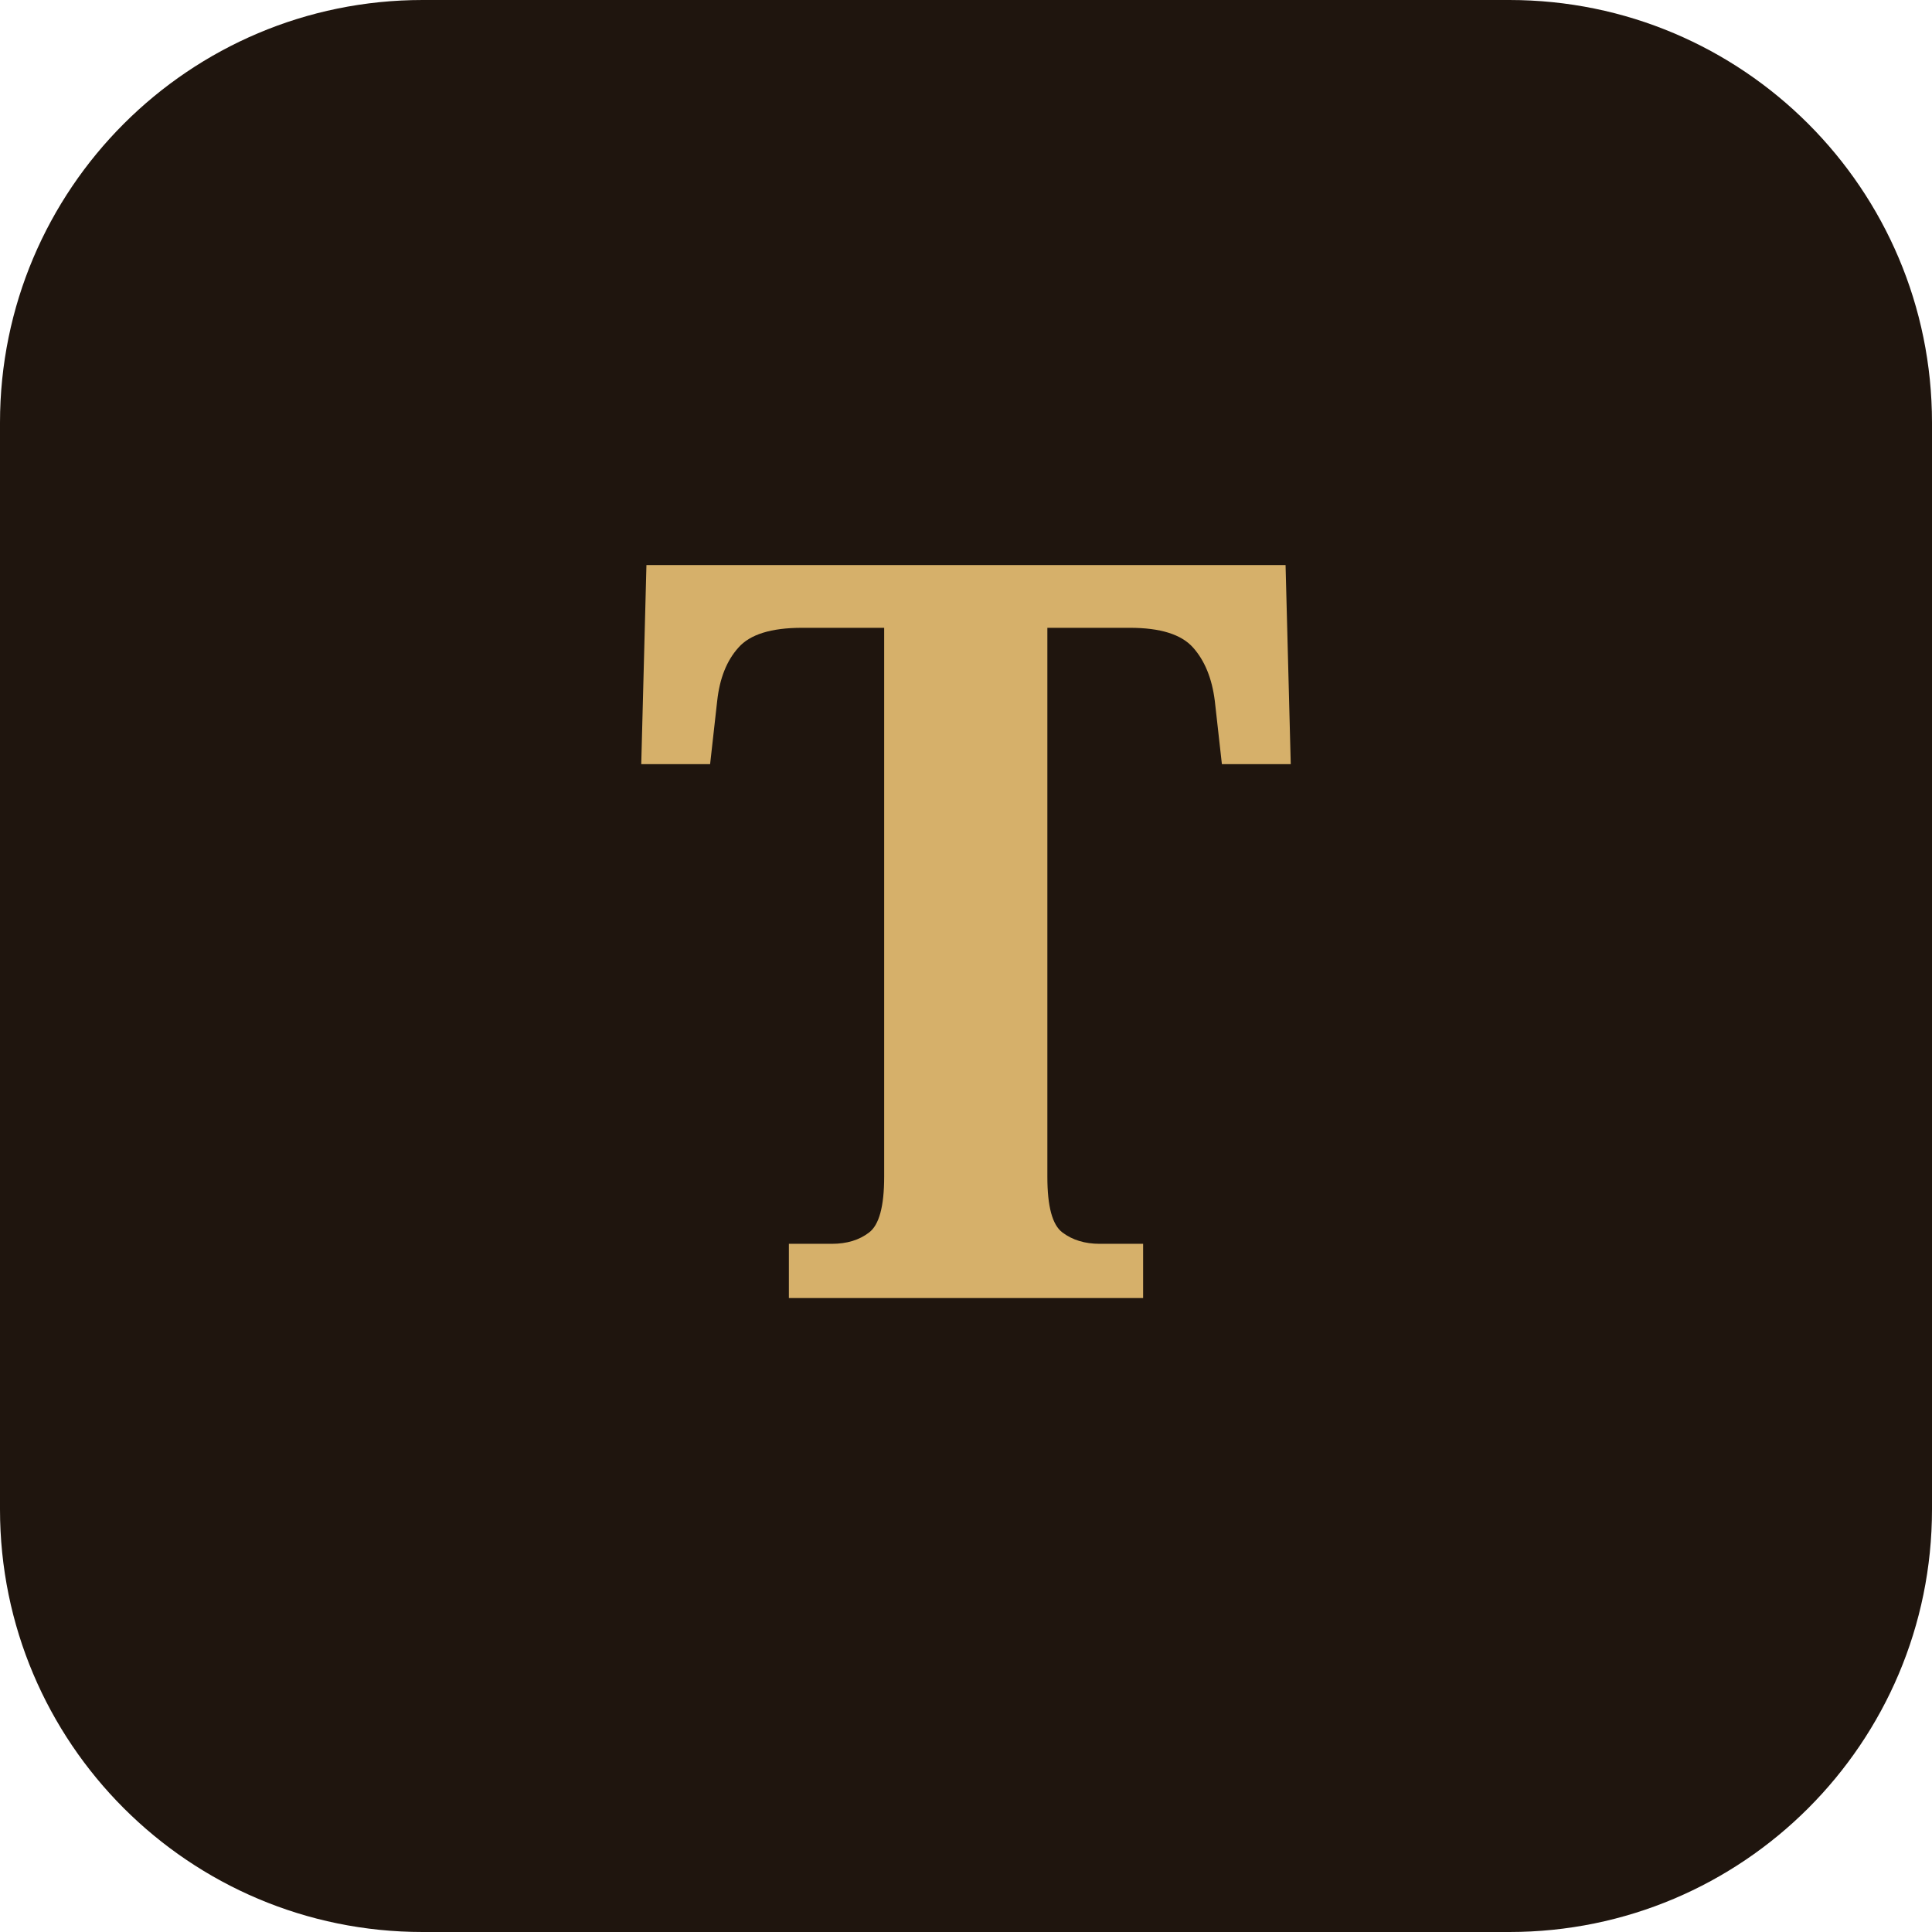
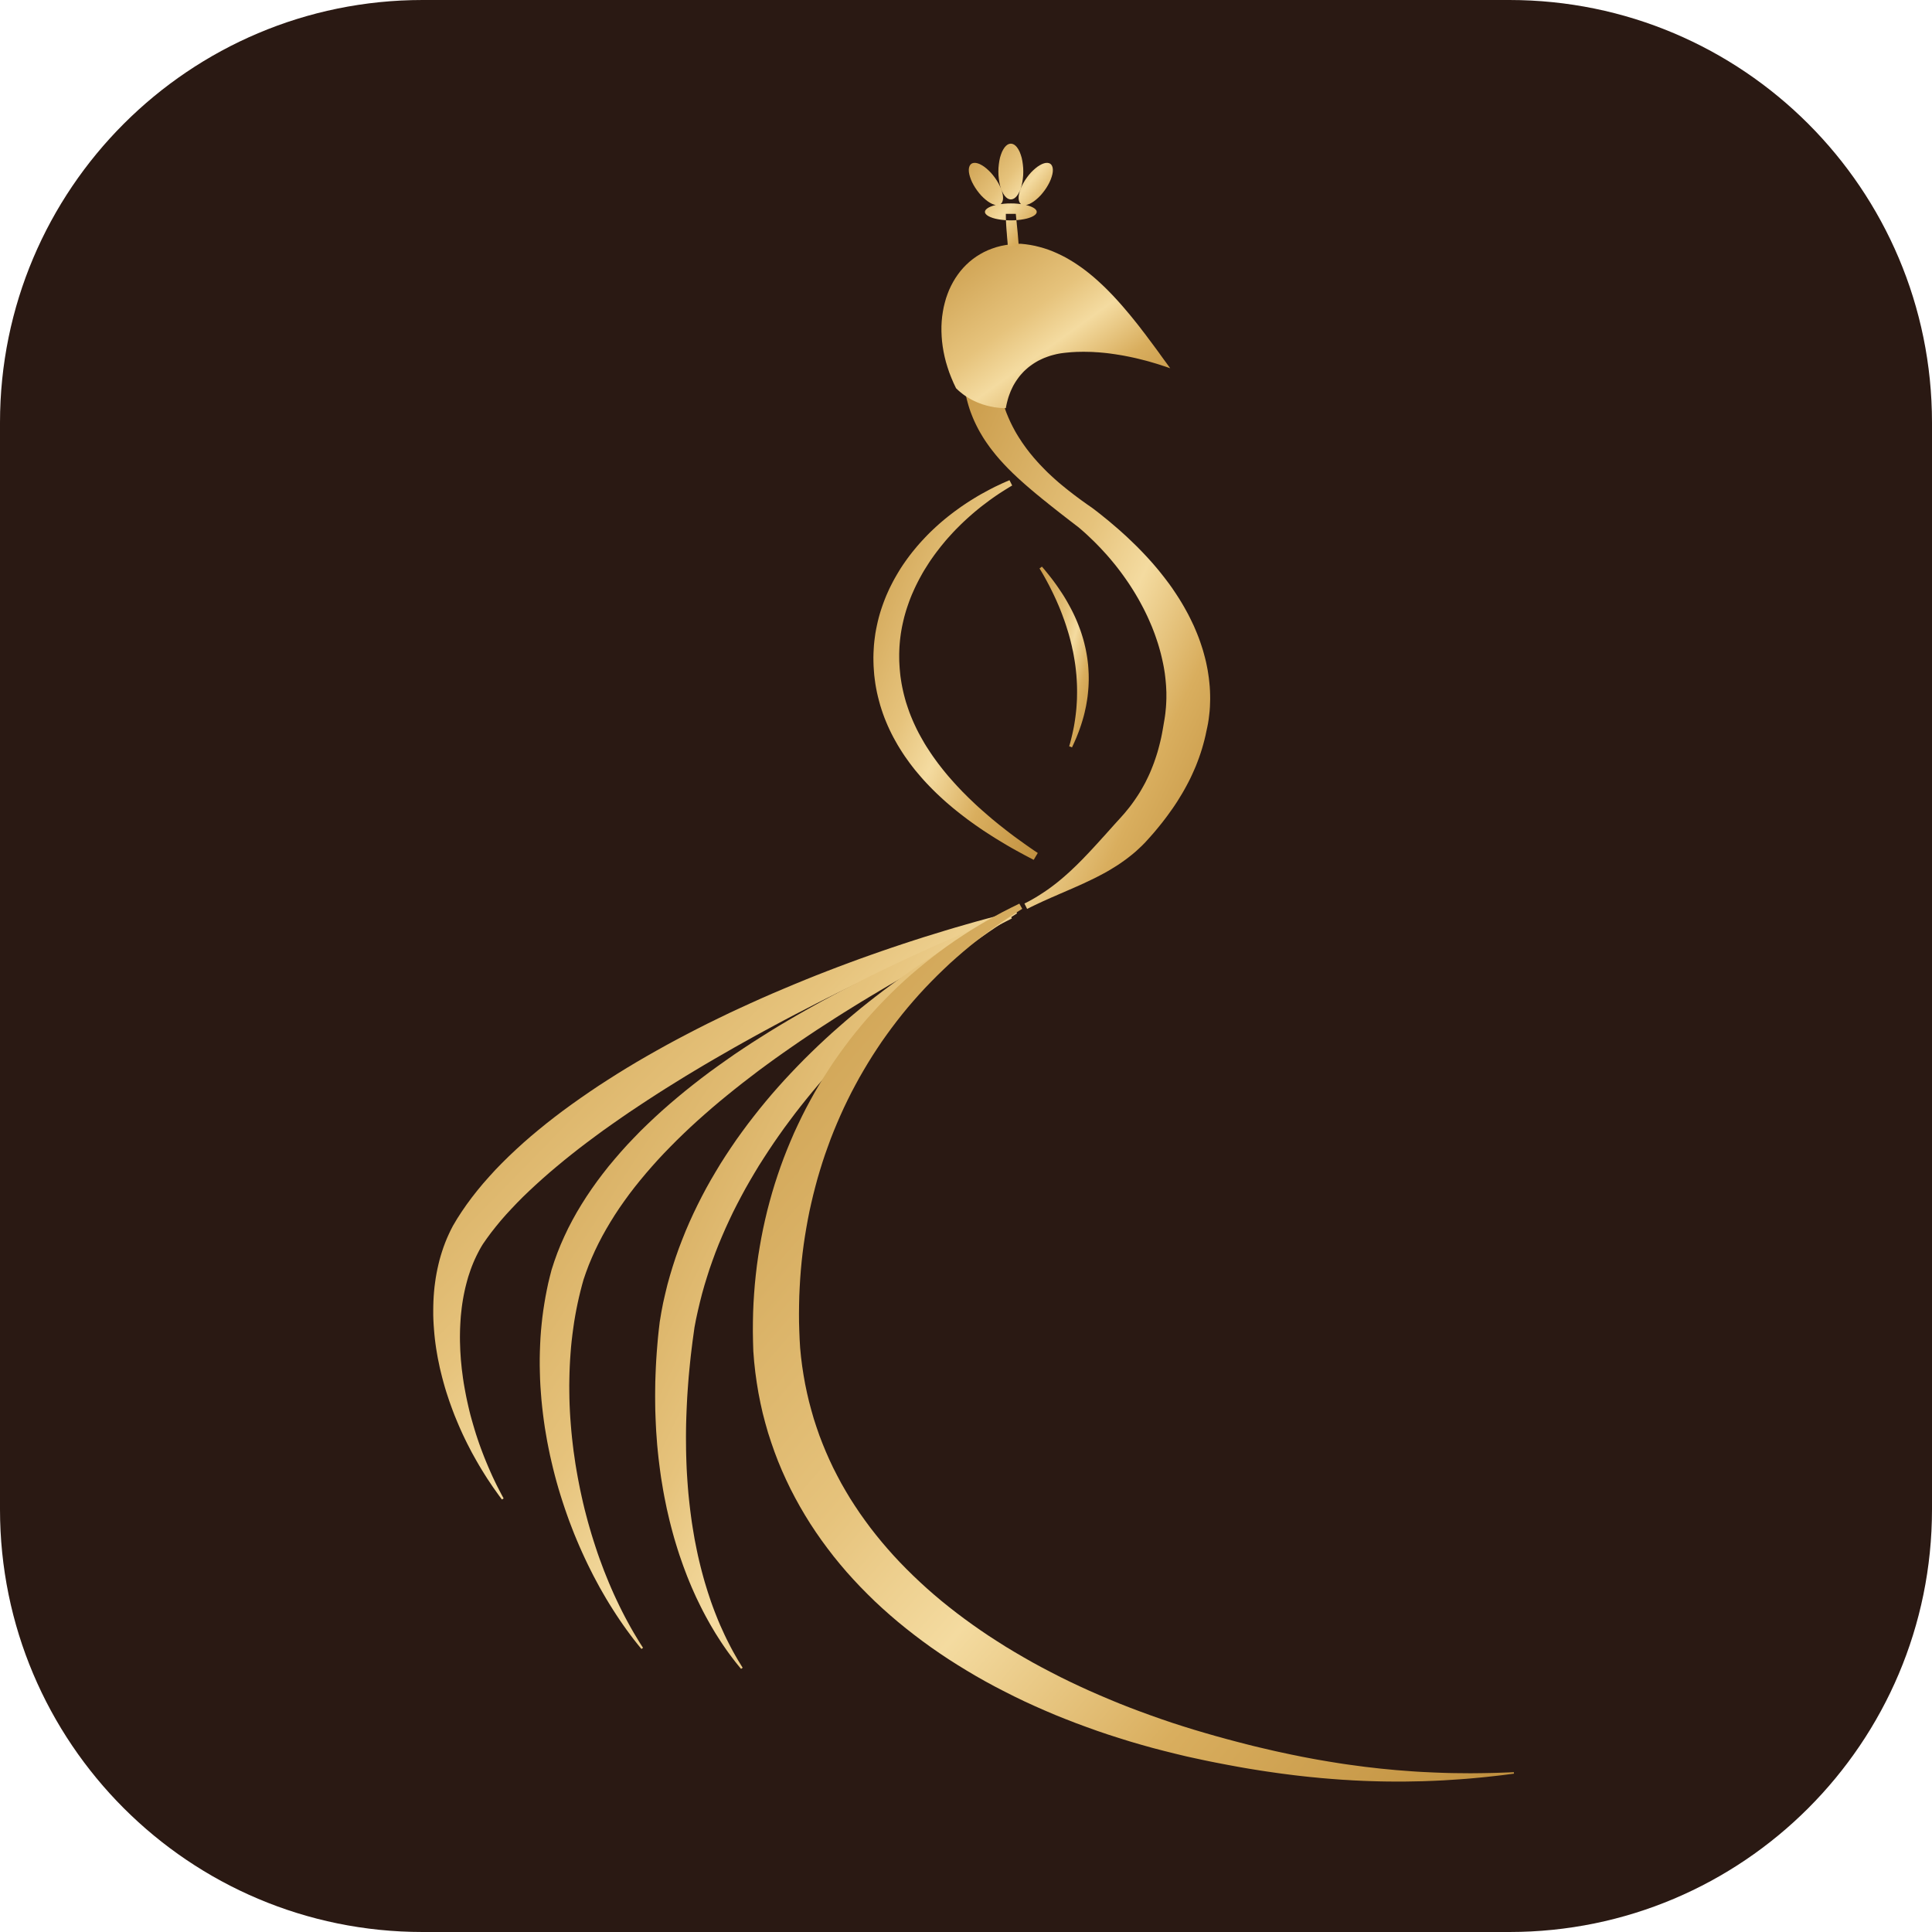
- <svg xmlns="http://www.w3.org/2000/svg" viewBox="0 0 64 64">
-   <rect width="64" height="64" rx="14" fill="#1f150e" />
-   <text x="32" y="43" text-anchor="middle" font-family="Georgia,serif" font-size="34" font-weight="700" fill="#d6b06a">T</text>
+ <svg xmlns="http://www.w3.org/2000/svg" viewBox="0 0 128 128" width="128" height="128">
+   <defs>
+     <linearGradient id="gf" x1="0" y1="0" x2="1" y2="1">
+       <stop offset="0" stop-color="#c99a48" />
+       <stop offset=".4" stop-color="#e6c37c" />
+       <stop offset=".55" stop-color="#f4dba0" />
+       <stop offset=".75" stop-color="#d9ae5e" />
+       <stop offset="1" stop-color="#c0903f" />
+     </linearGradient>
+   </defs>
+   <rect width="128" height="128" rx="28" fill="#2a1913" />
+   <g fill="url(#gf)" transform="translate(64 64) scale(.33) translate(-142 -208)">
+     <path d="M141.52,90.33 L141.58,90.97 L141.66,91.64 L141.76,92.30 L141.88,92.96 L142.01,93.61 L142.16,94.25 L142.33,94.88 L142.51,95.51 L142.70,96.12 L142.91,96.73 L143.14,97.33 L143.38,97.93 L143.63,98.51 L143.90,99.09 L144.18,99.66 L144.47,100.22 L144.77,100.77 L145.09,101.31 L145.41,101.85 L145.75,102.38 L146.10,102.90 L146.46,103.41 L146.82,103.91 L147.20,104.41 L147.59,104.90 L147.98,105.39 L148.38,105.86 L148.79,106.34 L149.21,106.80 L149.63,107.26 L150.07,107.72 L150.50,108.17 L150.95,108.61 L151.40,109.06 L151.86,109.49 L152.32,109.93 L152.79,110.36 L153.26,110.78 L153.74,111.21 L154.22,111.63 L154.71,112.05 L155.20,112.47 L155.69,112.88 L156.19,113.30 L156.70,113.71 L157.20,114.13 L157.71,114.54 L158.23,114.95 L158.74,115.37 L159.26,115.78 L159.78,116.19 L160.31,116.61 L160.83,117.02 L161.36,117.43 L161.90,117.85 L162.43,118.26 L162.97,118.68 L163.51,119.09 L164.05,119.51 L164.54,119.88 L165.22,120.46 L165.91,121.07 L166.58,121.69 L167.24,122.32 L167.89,122.95 L168.52,123.59 L169.14,124.24 L169.74,124.89 L170.33,125.54 L170.91,126.21 L171.46,126.87 L172.01,127.54 L172.54,128.22 L173.05,128.89 L173.55,129.57 L174.04,130.26 L174.51,130.94 L174.97,131.63 L175.41,132.32 L175.84,133.01 L176.25,133.70 L176.65,134.39 L177.03,135.08 L177.40,135.77 L177.76,136.46 L178.10,137.15 L178.43,137.84 L178.74,138.53 L179.04,139.22 L179.33,139.90 L179.60,140.59 L179.86,141.27 L180.10,141.95 L180.33,142.63 L180.55,143.30 L180.75,143.97 L180.94,144.64 L181.12,145.31 L181.28,145.97 L181.43,146.63 L181.57,147.28 L181.70,147.94 L181.81,148.59 L181.91,149.23 L181.99,149.87 L182.06,150.51 L182.12,151.15 L182.17,151.78 L182.20,152.41 L182.23,153.03 L182.23,153.65 L182.23,154.27 L182.21,154.88 L182.18,155.49 L182.14,156.10 L182.08,156.70 L182.02,157.30 L181.94,157.90 L181.85,158.49 L181.73,159.17 L181.59,160.00 L181.46,160.75 L181.32,161.50 L181.17,162.23 L181.00,162.96 L180.82,163.68 L180.63,164.40 L180.43,165.11 L180.21,165.81 L179.98,166.50 L179.74,167.19 L179.48,167.87 L179.21,168.55 L178.93,169.22 L178.63,169.88 L178.31,170.54 L177.99,171.19 L177.64,171.83 L177.28,172.47 L176.91,173.10 L176.52,173.72 L176.11,174.33 L175.69,174.94 L175.26,175.54 L174.81,176.13 L174.34,176.71 L173.87,177.28 L173.37,177.85 L172.87,178.41 L172.36,178.97 L171.85,179.53 L171.34,180.10 L170.83,180.67 L170.31,181.25 L169.79,181.83 L169.26,182.41 L168.73,183.00 L168.19,183.59 L167.64,184.19 L167.09,184.78 L166.53,185.38 L165.96,185.97 L165.39,186.57 L164.80,187.16 L164.20,187.76 L163.59,188.34 L162.97,188.93 L162.34,189.50 L161.70,190.07 L161.04,190.63 L160.37,191.18 L159.68,191.72 L158.99,192.24 L158.28,192.75 L157.55,193.24 L156.81,193.72 L156.06,194.19 L155.30,194.63 L154.52,195.06 L153.73,195.46 L154.27,196.54 L155.07,196.14 L155.88,195.75 L156.69,195.37 L157.50,194.99 L158.31,194.63 L159.13,194.26 L159.95,193.91 L160.76,193.55 L161.58,193.20 L162.40,192.84 L163.21,192.49 L164.03,192.13 L164.84,191.77 L165.65,191.40 L166.45,191.02 L167.25,190.64 L168.05,190.25 L168.84,189.84 L169.62,189.43 L170.39,189.00 L171.15,188.55 L171.90,188.09 L172.64,187.62 L173.36,187.12 L174.08,186.61 L174.77,186.08 L175.45,185.54 L176.12,184.97 L176.76,184.38 L177.39,183.78 L178.00,183.16 L178.58,182.52 L179.16,181.87 L179.73,181.22 L180.29,180.55 L180.84,179.88 L181.38,179.21 L181.91,178.52 L182.43,177.83 L182.94,177.12 L183.45,176.41 L183.94,175.69 L184.42,174.96 L184.88,174.21 L185.34,173.46 L185.78,172.70 L186.21,171.92 L186.63,171.13 L187.03,170.34 L187.41,169.53 L187.78,168.70 L188.14,167.87 L188.47,167.02 L188.79,166.16 L189.09,165.29 L189.37,164.41 L189.63,163.51 L189.87,162.61 L190.09,161.69 L190.27,160.83 L190.43,160.10 L190.59,159.29 L190.72,158.47 L190.82,157.65 L190.91,156.83 L190.97,156.00 L191.00,155.18 L191.02,154.35 L191.01,153.52 L190.98,152.69 L190.93,151.87 L190.85,151.04 L190.76,150.21 L190.64,149.39 L190.51,148.56 L190.35,147.74 L190.18,146.92 L189.98,146.11 L189.76,145.29 L189.53,144.48 L189.27,143.68 L189.00,142.87 L188.71,142.07 L188.40,141.28 L188.07,140.49 L187.73,139.70 L187.36,138.92 L186.98,138.14 L186.59,137.37 L186.17,136.60 L185.74,135.83 L185.30,135.08 L184.84,134.33 L184.36,133.58 L183.87,132.84 L183.37,132.10 L182.85,131.37 L182.31,130.65 L181.76,129.93 L181.20,129.22 L180.63,128.51 L180.04,127.81 L179.44,127.11 L178.82,126.42 L178.20,125.74 L177.56,125.06 L176.91,124.39 L176.25,123.72 L175.57,123.06 L174.89,122.41 L174.20,121.75 L173.49,121.11 L172.78,120.47 L172.05,119.84 L171.31,119.21 L170.57,118.58 L169.81,117.97 L169.05,117.35 L168.27,116.74 L167.46,116.12 L166.85,115.69 L166.30,115.31 L165.76,114.92 L165.22,114.54 L164.69,114.15 L164.17,113.76 L163.65,113.37 L163.14,112.97 L162.63,112.58 L162.13,112.18 L161.64,111.78 L161.15,111.38 L160.67,110.98 L160.20,110.57 L159.74,110.16 L159.29,109.75 L158.84,109.33 L158.40,108.92 L157.98,108.50 L157.56,108.07 L157.15,107.65 L156.74,107.22 L156.35,106.79 L155.97,106.36 L155.59,105.93 L155.23,105.49 L154.87,105.06 L154.53,104.62 L154.19,104.18 L153.87,103.74 L153.55,103.29 L153.24,102.85 L152.95,102.40 L152.66,101.96 L152.38,101.51 L152.11,101.06 L151.85,100.61 L151.61,100.16 L151.37,99.71 L151.14,99.25 L150.92,98.80 L150.71,98.34 L150.51,97.89 L150.32,97.43 L150.13,96.97 L149.96,96.51 L149.80,96.04 L149.64,95.58 L149.50,95.11 L149.36,94.64 L149.24,94.16 L149.12,93.69 L149.01,93.21 L148.91,92.72 L148.82,92.23 L148.73,91.74 L148.66,91.24 L148.59,90.74 L148.54,90.23 L148.48,89.67 Z" />
+     <path d="M150.73,110.47 L150.00,110.78 L149.28,111.10 L148.56,111.44 L147.84,111.78 L147.13,112.14 L146.43,112.51 L145.73,112.89 L145.03,113.27 L144.34,113.67 L143.66,114.08 L142.98,114.50 L142.31,114.93 L141.65,115.37 L140.99,115.82 L140.35,116.28 L139.70,116.75 L139.07,117.23 L138.45,117.71 L137.83,118.21 L137.22,118.72 L136.62,119.24 L136.03,119.77 L135.45,120.31 L134.88,120.85 L134.32,121.41 L133.78,121.97 L133.24,122.55 L132.71,123.13 L132.19,123.73 L131.69,124.33 L131.19,124.94 L130.71,125.56 L130.24,126.19 L129.79,126.82 L129.34,127.47 L128.91,128.12 L128.50,128.79 L128.10,129.46 L127.71,130.14 L127.34,130.82 L126.98,131.52 L126.63,132.22 L126.31,132.93 L125.99,133.65 L125.70,134.37 L125.42,135.11 L125.16,135.84 L124.91,136.59 L124.68,137.34 L124.47,138.10 L124.28,138.87 L124.11,139.64 L123.95,140.42 L123.81,141.20 L123.70,141.99 L123.60,142.78 L123.52,143.58 L123.47,144.38 L123.43,145.19 L123.41,146.00 L123.42,146.91 L123.45,147.82 L123.51,148.72 L123.58,149.61 L123.69,150.50 L123.81,151.38 L123.96,152.25 L124.13,153.11 L124.33,153.97 L124.55,154.82 L124.78,155.66 L125.04,156.49 L125.32,157.32 L125.62,158.14 L125.94,158.94 L126.28,159.74 L126.64,160.53 L127.02,161.31 L127.42,162.09 L127.84,162.85 L128.27,163.61 L128.72,164.35 L129.19,165.09 L129.67,165.82 L130.18,166.54 L130.69,167.25 L131.23,167.96 L131.77,168.65 L132.34,169.33 L132.92,170.01 L133.51,170.68 L134.12,171.34 L134.74,171.99 L135.37,172.63 L136.02,173.27 L136.68,173.89 L137.35,174.51 L138.03,175.12 L138.73,175.72 L139.44,176.32 L140.16,176.90 L140.89,177.48 L141.63,178.05 L142.38,178.62 L143.14,179.17 L143.91,179.72 L144.69,180.26 L145.48,180.80 L146.28,181.32 L147.09,181.84 L147.91,182.36 L148.73,182.86 L149.56,183.36 L150.40,183.86 L151.25,184.35 L152.11,184.83 L152.97,185.30 L153.84,185.77 L154.71,186.23 L155.59,186.69 L156.41,185.31 L155.59,184.76 L154.79,184.21 L153.99,183.65 L153.21,183.09 L152.43,182.53 L151.65,181.96 L150.89,181.39 L150.14,180.81 L149.40,180.23 L148.66,179.65 L147.94,179.06 L147.22,178.47 L146.52,177.87 L145.83,177.27 L145.14,176.67 L144.47,176.07 L143.81,175.46 L143.16,174.84 L142.52,174.23 L141.90,173.61 L141.28,172.99 L140.68,172.36 L140.09,171.73 L139.52,171.10 L138.95,170.46 L138.40,169.83 L137.86,169.18 L137.34,168.54 L136.83,167.89 L136.33,167.24 L135.85,166.58 L135.38,165.93 L134.93,165.27 L134.49,164.60 L134.06,163.94 L133.65,163.27 L133.26,162.59 L132.88,161.92 L132.51,161.24 L132.16,160.56 L131.83,159.87 L131.51,159.18 L131.21,158.49 L130.92,157.79 L130.65,157.09 L130.40,156.38 L130.16,155.67 L129.93,154.96 L129.73,154.24 L129.54,153.52 L129.37,152.80 L129.21,152.06 L129.07,151.33 L128.95,150.58 L128.84,149.84 L128.76,149.08 L128.69,148.32 L128.64,147.55 L128.60,146.78 L128.59,146.00 L128.59,145.31 L128.61,144.63 L128.64,143.95 L128.69,143.28 L128.75,142.60 L128.83,141.93 L128.92,141.26 L129.03,140.59 L129.15,139.93 L129.29,139.27 L129.44,138.61 L129.60,137.95 L129.78,137.30 L129.97,136.65 L130.18,136.00 L130.40,135.36 L130.63,134.71 L130.87,134.08 L131.13,133.44 L131.41,132.81 L131.69,132.18 L131.99,131.55 L132.30,130.93 L132.62,130.31 L132.96,129.69 L133.30,129.08 L133.66,128.47 L134.04,127.87 L134.42,127.27 L134.81,126.67 L135.22,126.08 L135.64,125.49 L136.07,124.91 L136.51,124.34 L136.96,123.76 L137.42,123.20 L137.89,122.63 L138.37,122.08 L138.87,121.53 L139.37,120.98 L139.88,120.44 L140.41,119.91 L140.94,119.38 L141.48,118.86 L142.03,118.35 L142.59,117.84 L143.16,117.34 L143.73,116.85 L144.32,116.36 L144.91,115.88 L145.52,115.41 L146.13,114.95 L146.74,114.49 L147.37,114.04 L148.00,113.60 L148.64,113.17 L149.29,112.75 L149.94,112.34 L150.60,111.93 L151.27,111.53 Z" />
+     <path d="M156.76,128.18 L157.11,128.76 L157.45,129.34 L157.78,129.92 L158.10,130.50 L158.41,131.08 L158.72,131.66 L159.01,132.24 L159.30,132.82 L159.58,133.40 L159.85,133.98 L160.12,134.56 L160.37,135.14 L160.62,135.71 L160.86,136.29 L161.09,136.87 L161.31,137.44 L161.52,138.02 L161.73,138.59 L161.93,139.17 L162.12,139.74 L162.30,140.32 L162.48,140.89 L162.65,141.46 L162.81,142.04 L162.96,142.61 L163.10,143.19 L163.24,143.76 L163.36,144.34 L163.49,144.91 L163.60,145.49 L163.70,146.07 L163.80,146.65 L163.89,147.23 L163.97,147.81 L164.04,148.39 L164.10,148.97 L164.16,149.56 L164.20,150.15 L164.24,150.74 L164.27,151.33 L164.29,151.93 L164.30,152.53 L164.30,153.13 L164.29,153.73 L164.28,154.34 L164.25,154.95 L164.21,155.57 L164.17,156.18 L164.11,156.80 L164.04,157.43 L163.96,158.06 L163.87,158.69 L163.77,159.33 L163.66,159.97 L163.53,160.61 L163.39,161.26 L163.24,161.91 L163.08,162.57 L162.91,163.23 L162.72,163.89 L163.28,164.11 L163.58,163.47 L163.86,162.84 L164.14,162.20 L164.39,161.57 L164.64,160.93 L164.87,160.29 L165.09,159.65 L165.29,159.02 L165.48,158.38 L165.66,157.74 L165.82,157.10 L165.96,156.46 L166.10,155.82 L166.21,155.18 L166.32,154.53 L166.41,153.89 L166.48,153.25 L166.54,152.61 L166.59,151.97 L166.62,151.33 L166.64,150.69 L166.64,150.06 L166.63,149.42 L166.60,148.79 L166.56,148.15 L166.51,147.52 L166.44,146.89 L166.36,146.26 L166.26,145.63 L166.15,145.01 L166.03,144.39 L165.89,143.77 L165.74,143.15 L165.58,142.54 L165.40,141.93 L165.21,141.32 L165.01,140.72 L164.79,140.12 L164.56,139.52 L164.32,138.92 L164.07,138.33 L163.81,137.75 L163.53,137.16 L163.24,136.58 L162.94,136.01 L162.63,135.44 L162.31,134.87 L161.98,134.30 L161.64,133.74 L161.29,133.19 L160.92,132.64 L160.55,132.09 L160.17,131.54 L159.78,131.00 L159.38,130.46 L158.97,129.93 L158.55,129.40 L158.12,128.87 L157.69,128.34 L157.24,127.82 Z" />
+     <path d="M140.00,92.00 L139.50,90.95 L139.05,89.89 L138.64,88.84 L138.29,87.79 L137.97,86.73 L137.71,85.69 L137.49,84.64 L137.32,83.61 L137.19,82.58 L137.11,81.56 L137.07,80.56 L137.07,79.56 L137.12,78.58 L137.21,77.62 L137.35,76.67 L137.52,75.74 L137.74,74.84 L137.99,73.95 L138.29,73.09 L138.62,72.25 L139.00,71.44 L139.42,70.65 L139.87,69.90 L140.36,69.18 L140.89,68.48 L141.45,67.83 L142.06,67.20 L142.69,66.62 L143.37,66.07 L144.08,65.56 L144.82,65.10 L145.60,64.67 L146.41,64.29 L147.26,63.96 L148.13,63.67 L149.05,63.43 L149.99,63.25 L150.96,63.11 L151.97,63.03 L153.00,63.00 L153.97,63.10 L154.92,63.24 L155.86,63.42 L156.78,63.65 L157.69,63.91 L158.59,64.21 L159.47,64.55 L160.34,64.93 L161.20,65.34 L162.05,65.78 L162.88,66.26 L163.70,66.76 L164.51,67.30 L165.31,67.86 L166.10,68.45 L166.87,69.06 L167.64,69.70 L168.39,70.36 L169.14,71.05 L169.88,71.75 L170.60,72.47 L171.32,73.21 L172.03,73.97 L172.73,74.74 L173.42,75.52 L174.10,76.32 L174.78,77.12 L175.45,77.94 L176.11,78.76 L176.77,79.59 L177.41,80.43 L178.06,81.27 L178.69,82.12 L179.32,82.96 L179.95,83.81 L180.57,84.65 L181.18,85.50 L181.79,86.34 L182.40,87.17 L183.00,88.00 L182.47,87.81 L181.94,87.63 L181.41,87.46 L180.87,87.28 L180.33,87.11 L179.79,86.95 L179.24,86.79 L178.70,86.63 L178.15,86.48 L177.59,86.34 L177.04,86.20 L176.48,86.06 L175.93,85.93 L175.37,85.81 L174.81,85.69 L174.25,85.58 L173.69,85.47 L173.12,85.37 L172.56,85.28 L172.00,85.19 L171.44,85.11 L170.88,85.03 L170.31,84.96 L169.75,84.90 L169.19,84.85 L168.63,84.80 L168.07,84.77 L167.52,84.73 L166.96,84.71 L166.41,84.70 L165.85,84.69 L165.30,84.69 L164.76,84.70 L164.21,84.71 L163.67,84.74 L163.13,84.77 L162.59,84.82 L162.06,84.87 L161.53,84.93 L161.00,85.00 L160.55,85.08 L160.12,85.17 L159.68,85.28 L159.26,85.39 L158.85,85.51 L158.44,85.65 L158.04,85.80 L157.65,85.95 L157.27,86.12 L156.89,86.30 L156.52,86.48 L156.17,86.68 L155.82,86.89 L155.48,87.11 L155.15,87.34 L154.82,87.58 L154.51,87.82 L154.21,88.08 L153.91,88.35 L153.62,88.62 L153.35,88.91 L153.08,89.21 L152.82,89.51 L152.58,89.82 L152.34,90.15 L152.11,90.48 L151.89,90.82 L151.68,91.17 L151.48,91.52 L151.30,91.89 L151.12,92.27 L150.95,92.65 L150.80,93.04 L150.65,93.44 L150.51,93.85 L150.39,94.26 L150.28,94.68 L150.17,95.12 L150.08,95.55 L150.00,96.00 L149.77,96.00 L149.54,95.99 L149.31,95.98 L149.07,95.97 L148.83,95.95 L148.59,95.93 L148.34,95.90 L148.10,95.87 L147.85,95.84 L147.59,95.80 L147.34,95.75 L147.08,95.70 L146.83,95.65 L146.57,95.59 L146.31,95.53 L146.05,95.46 L145.79,95.38 L145.52,95.30 L145.26,95.22 L145.00,95.12 L144.74,95.03 L144.48,94.93 L144.21,94.82 L143.95,94.70 L143.69,94.58 L143.43,94.46 L143.17,94.33 L142.92,94.19 L142.66,94.04 L142.41,93.89 L142.15,93.73 L141.90,93.57 L141.66,93.40 L141.41,93.22 L141.17,93.03 L140.93,92.84 L140.69,92.64 L140.46,92.44 L140.23,92.22 L140.00,92.00 Z M149.30,71.60 L149.29,71.82 L149.24,72.04 L149.17,72.25 L149.07,72.45 L148.95,72.63 L148.80,72.80 L148.63,72.95 L148.45,73.07 L148.25,73.17 L148.04,73.24 L147.82,73.29 L147.60,73.30 L147.38,73.29 L147.16,73.24 L146.95,73.17 L146.75,73.07 L146.57,72.95 L146.40,72.80 L146.25,72.63 L146.13,72.45 L146.03,72.25 L145.96,72.04 L145.91,71.82 L145.90,71.60 L145.91,71.38 L145.96,71.16 L146.03,70.95 L146.13,70.75 L146.25,70.57 L146.40,70.40 L146.57,70.25 L146.75,70.13 L146.95,70.03 L147.16,69.96 L147.38,69.91 L147.60,69.90 L147.82,69.91 L148.04,69.96 L148.25,70.03 L148.45,70.13 L148.63,70.25 L148.80,70.40 L148.95,70.57 L149.07,70.75 L149.17,70.95 L149.24,71.16 L149.29,71.38 Z" />
+     <path d="M153.50,48.50 L153.48,49.23 L153.41,49.95 L153.31,50.64 L153.17,51.30 L152.98,51.91 L152.77,52.46 L152.52,52.94 L152.25,53.35 L151.96,53.67 L151.65,53.91 L151.33,54.05 L151.00,54.10 L150.67,54.05 L150.35,53.91 L150.04,53.67 L149.75,53.35 L149.48,52.94 L149.23,52.46 L149.02,51.91 L148.83,51.30 L148.69,50.64 L148.59,49.95 L148.52,49.23 L148.50,48.50 L148.52,47.77 L148.59,47.05 L148.69,46.36 L148.83,45.70 L149.02,45.09 L149.23,44.54 L149.48,44.06 L149.75,43.65 L150.04,43.33 L150.35,43.09 L150.67,42.95 L151.00,42.90 L151.33,42.95 L151.65,43.09 L151.96,43.33 L152.25,43.65 L152.52,44.06 L152.77,44.54 L152.98,45.09 L153.17,45.70 L153.31,46.36 L153.41,47.05 L153.48,47.77 Z M147.78,49.71 L148.15,50.25 L148.48,50.80 L148.77,51.35 L149.01,51.90 L149.20,52.44 L149.34,52.95 L149.42,53.42 L149.44,53.86 L149.40,54.24 L149.30,54.57 L149.15,54.84 L148.94,55.05 L148.68,55.18 L148.38,55.24 L148.03,55.23 L147.66,55.15 L147.25,55.00 L146.82,54.77 L146.38,54.49 L145.93,54.14 L145.48,53.74 L145.04,53.30 L144.62,52.81 L144.22,52.29 L143.85,51.75 L143.52,51.20 L143.23,50.65 L142.99,50.10 L142.80,49.56 L142.66,49.05 L142.58,48.58 L142.56,48.14 L142.60,47.76 L142.70,47.43 L142.85,47.16 L143.06,46.95 L143.32,46.82 L143.62,46.76 L143.97,46.77 L144.34,46.85 L144.75,47.00 L145.18,47.23 L145.62,47.51 L146.07,47.86 L146.52,48.26 L146.96,48.70 L147.38,49.19 Z M157.78,52.29 L157.38,52.81 L156.96,53.30 L156.52,53.74 L156.07,54.14 L155.62,54.49 L155.18,54.77 L154.75,55.00 L154.34,55.15 L153.97,55.23 L153.62,55.24 L153.32,55.18 L153.06,55.05 L152.85,54.84 L152.70,54.57 L152.60,54.24 L152.56,53.86 L152.58,53.42 L152.66,52.95 L152.80,52.44 L152.99,51.90 L153.23,51.35 L153.52,50.80 L153.85,50.25 L154.22,49.71 L154.62,49.19 L155.04,48.70 L155.48,48.26 L155.93,47.86 L156.38,47.51 L156.82,47.23 L157.25,47.00 L157.66,46.85 L158.03,46.77 L158.38,46.76 L158.68,46.82 L158.94,46.95 L159.15,47.16 L159.30,47.43 L159.40,47.76 L159.44,48.14 L159.42,48.58 L159.34,49.05 L159.20,49.56 L159.01,50.10 L158.77,50.65 L158.48,51.20 L158.15,51.75 Z M156.20,56.60 L156.16,56.82 L156.02,57.04 L155.80,57.25 L155.50,57.45 L155.13,57.63 L154.68,57.80 L154.17,57.95 L153.60,58.07 L152.99,58.17 L152.35,58.24 L151.68,58.29 L151.00,58.30 L150.32,58.29 L149.65,58.24 L149.01,58.17 L148.40,58.07 L147.83,57.95 L147.32,57.80 L146.87,57.63 L146.50,57.45 L146.20,57.25 L145.98,57.04 L145.84,56.82 L145.80,56.60 L145.84,56.38 L145.98,56.16 L146.20,55.95 L146.50,55.75 L146.87,55.57 L147.32,55.40 L147.83,55.25 L148.40,55.13 L149.01,55.03 L149.65,54.96 L150.32,54.91 L151.00,54.90 L151.68,54.91 L152.35,54.96 L152.99,55.03 L153.60,55.13 L154.17,55.25 L154.68,55.40 L155.13,55.57 L155.50,55.75 L155.80,55.95 L156.02,56.16 L156.16,56.38 Z M150.00,57.00 L150.01,57.75 L150.03,58.51 L150.07,59.28 L150.12,60.06 L150.19,60.87 L150.25,61.71 L150.33,62.58 L150.40,63.50 L150.70,63.50 L151.00,63.50 L151.29,63.50 L151.57,63.50 L151.85,63.50 L152.12,63.50 L152.37,63.50 L152.60,63.50 L152.52,62.58 L152.45,61.71 L152.38,60.87 L152.30,60.06 L152.22,59.28 L152.15,58.51 L152.07,57.75 L152.00,57.00 Z" />
+     <path d="M149.85,197.52 L147.90,198.03 L145.92,198.56 L143.92,199.11 L141.89,199.69 L139.84,200.28 L137.77,200.90 L135.69,201.54 L133.58,202.19 L131.46,202.87 L129.32,203.57 L127.17,204.29 L125.01,205.03 L122.84,205.79 L120.66,206.57 L118.48,207.37 L116.29,208.19 L114.10,209.03 L111.90,209.89 L109.71,210.77 L107.52,211.67 L105.33,212.59 L103.14,213.52 L100.97,214.47 L98.79,215.45 L96.63,216.44 L94.48,217.44 L92.35,218.47 L90.22,219.51 L88.12,220.57 L86.03,221.65 L83.96,222.74 L81.91,223.85 L79.88,224.98 L77.87,226.12 L75.89,227.27 L73.94,228.44 L72.01,229.63 L70.12,230.83 L68.25,232.04 L66.42,233.27 L64.62,234.51 L62.86,235.76 L61.13,237.02 L59.44,238.30 L57.79,239.59 L56.19,240.89 L54.62,242.20 L53.11,243.52 L51.64,244.86 L50.22,246.20 L48.84,247.56 L47.52,248.92 L46.26,250.30 L45.04,251.68 L43.89,253.07 L42.79,254.47 L41.75,255.88 L40.77,257.30 L39.85,258.72 L38.99,260.17 L38.53,261.06 L38.14,261.89 L37.77,262.72 L37.43,263.56 L37.11,264.42 L36.82,265.28 L36.55,266.15 L36.30,267.03 L36.08,267.92 L35.88,268.82 L35.70,269.72 L35.54,270.63 L35.41,271.55 L35.29,272.47 L35.20,273.40 L35.13,274.33 L35.08,275.27 L35.05,276.21 L35.04,277.15 L35.04,278.10 L35.07,279.05 L35.12,280.00 L35.19,280.96 L35.27,281.92 L35.37,282.88 L35.49,283.84 L35.63,284.81 L35.79,285.77 L35.96,286.74 L36.16,287.70 L36.36,288.67 L36.59,289.63 L36.83,290.59 L37.09,291.56 L37.36,292.52 L37.65,293.48 L37.96,294.43 L38.28,295.39 L38.62,296.34 L38.97,297.29 L39.33,298.23 L39.72,299.18 L40.11,300.11 L40.52,301.05 L40.94,301.98 L41.38,302.90 L41.83,303.82 L42.30,304.73 L42.77,305.64 L43.27,306.54 L43.77,307.43 L44.28,308.31 L44.81,309.19 L45.35,310.06 L45.90,310.93 L46.47,311.78 L47.04,312.63 L47.63,313.46 L48.22,314.29 L48.83,315.11 L49.17,314.89 L48.69,314.00 L48.22,313.10 L47.76,312.20 L47.32,311.29 L46.89,310.38 L46.48,309.46 L46.08,308.54 L45.69,307.61 L45.31,306.68 L44.95,305.75 L44.60,304.82 L44.26,303.88 L43.94,302.94 L43.63,302.00 L43.34,301.06 L43.06,300.11 L42.79,299.17 L42.53,298.23 L42.29,297.28 L42.07,296.34 L41.86,295.40 L41.66,294.46 L41.48,293.52 L41.31,292.59 L41.15,291.66 L41.01,290.73 L40.89,289.80 L40.77,288.88 L40.68,287.96 L40.59,287.05 L40.53,286.14 L40.47,285.24 L40.44,284.34 L40.41,283.45 L40.40,282.57 L40.41,281.70 L40.43,280.83 L40.47,279.97 L40.52,279.11 L40.58,278.27 L40.67,277.44 L40.76,276.61 L40.87,275.80 L41.00,274.99 L41.14,274.20 L41.30,273.41 L41.47,272.64 L41.66,271.88 L41.86,271.13 L42.07,270.39 L42.31,269.67 L42.55,268.96 L42.81,268.26 L43.09,267.57 L43.38,266.90 L43.69,266.24 L44.01,265.60 L44.34,264.97 L44.69,264.35 L45.01,263.83 L45.81,262.68 L46.68,261.50 L47.61,260.32 L48.59,259.13 L49.63,257.94 L50.73,256.75 L51.87,255.55 L53.07,254.34 L54.32,253.14 L55.62,251.93 L56.96,250.72 L58.35,249.50 L59.78,248.29 L61.25,247.07 L62.77,245.85 L64.32,244.63 L65.92,243.41 L67.55,242.20 L69.21,240.98 L70.92,239.77 L72.65,238.56 L74.41,237.35 L76.21,236.15 L78.03,234.95 L79.88,233.75 L81.75,232.56 L83.65,231.38 L85.57,230.19 L87.51,229.02 L89.47,227.85 L91.45,226.69 L93.45,225.54 L95.45,224.39 L97.48,223.25 L99.51,222.12 L101.56,221.00 L103.61,219.89 L105.67,218.79 L107.74,217.70 L109.82,216.63 L111.89,215.56 L113.97,214.51 L116.05,213.47 L118.13,212.45 L120.21,211.44 L122.28,210.44 L124.35,209.46 L126.41,208.50 L128.47,207.56 L130.51,206.63 L132.55,205.72 L134.57,204.83 L136.58,203.96 L138.57,203.11 L140.55,202.28 L142.51,201.48 L144.45,200.69 L146.38,199.93 L148.27,199.19 L150.15,198.48 Z" />
+     <path d="M150.79,197.55 L149.00,198.28 L147.19,199.02 L145.37,199.78 L143.54,200.56 L141.69,201.34 L139.84,202.14 L137.98,202.96 L136.10,203.78 L134.23,204.62 L132.35,205.48 L130.46,206.35 L128.57,207.23 L126.68,208.13 L124.79,209.04 L122.90,209.97 L121.02,210.91 L119.13,211.87 L117.25,212.84 L115.38,213.83 L113.51,214.83 L111.66,215.85 L109.81,216.89 L107.97,217.94 L106.14,219.01 L104.33,220.09 L102.53,221.19 L100.75,222.31 L98.98,223.44 L97.23,224.59 L95.50,225.75 L93.80,226.94 L92.11,228.14 L90.44,229.35 L88.80,230.59 L87.19,231.84 L85.60,233.11 L84.04,234.40 L82.51,235.70 L81.01,237.02 L79.54,238.36 L78.10,239.72 L76.69,241.09 L75.33,242.49 L73.99,243.90 L72.70,245.33 L71.45,246.78 L70.23,248.24 L69.06,249.73 L67.93,251.23 L66.85,252.75 L65.81,254.29 L64.82,255.85 L63.87,257.43 L62.98,259.03 L62.14,260.64 L61.36,262.28 L60.63,263.93 L59.96,265.60 L59.35,267.29 L58.79,269.02 L58.43,270.42 L58.11,271.75 L57.83,273.09 L57.57,274.44 L57.34,275.80 L57.13,277.16 L56.95,278.52 L56.80,279.90 L56.67,281.27 L56.57,282.65 L56.50,284.03 L56.45,285.42 L56.42,286.81 L56.42,288.20 L56.45,289.59 L56.49,290.98 L56.56,292.37 L56.66,293.76 L56.77,295.15 L56.91,296.54 L57.07,297.92 L57.25,299.31 L57.45,300.69 L57.68,302.06 L57.92,303.44 L58.19,304.81 L58.47,306.17 L58.78,307.53 L59.10,308.88 L59.44,310.22 L59.80,311.56 L60.18,312.89 L60.58,314.21 L61.00,315.53 L61.43,316.83 L61.88,318.13 L62.34,319.41 L62.83,320.69 L63.32,321.95 L63.84,323.21 L64.37,324.45 L64.91,325.67 L65.47,326.89 L66.04,328.09 L66.63,329.28 L67.22,330.45 L67.84,331.61 L68.46,332.76 L69.10,333.88 L69.75,335.00 L70.41,336.09 L71.09,337.17 L71.77,338.23 L72.46,339.27 L73.17,340.30 L73.88,341.30 L74.61,342.29 L75.34,343.25 L76.09,344.20 L76.84,345.12 L77.16,344.88 L76.52,343.89 L75.90,342.87 L75.28,341.84 L74.68,340.79 L74.09,339.72 L73.51,338.64 L72.95,337.55 L72.40,336.44 L71.86,335.31 L71.33,334.17 L70.82,333.02 L70.32,331.85 L69.84,330.67 L69.36,329.48 L68.91,328.28 L68.46,327.07 L68.03,325.85 L67.62,324.62 L67.22,323.38 L66.83,322.13 L66.46,320.87 L66.10,319.61 L65.76,318.33 L65.43,317.06 L65.12,315.77 L64.83,314.48 L64.55,313.19 L64.29,311.89 L64.04,310.58 L63.81,309.28 L63.59,307.97 L63.40,306.65 L63.21,305.34 L63.05,304.02 L62.90,302.71 L62.77,301.39 L62.66,300.07 L62.56,298.76 L62.48,297.44 L62.42,296.13 L62.38,294.82 L62.36,293.51 L62.35,292.20 L62.37,290.90 L62.40,289.60 L62.45,288.31 L62.52,287.02 L62.61,285.73 L62.71,284.45 L62.84,283.18 L62.99,281.92 L63.16,280.66 L63.34,279.41 L63.55,278.17 L63.78,276.93 L64.03,275.71 L64.30,274.49 L64.59,273.29 L64.90,272.09 L65.21,270.98 L65.71,269.52 L66.26,268.05 L66.87,266.59 L67.52,265.13 L68.22,263.69 L68.97,262.25 L69.77,260.82 L70.61,259.40 L71.49,257.99 L72.42,256.58 L73.40,255.18 L74.41,253.79 L75.47,252.41 L76.57,251.04 L77.71,249.67 L78.88,248.32 L80.09,246.97 L81.34,245.63 L82.63,244.30 L83.95,242.97 L85.30,241.66 L86.68,240.35 L88.09,239.06 L89.54,237.77 L91.01,236.49 L92.51,235.22 L94.03,233.97 L95.58,232.72 L97.15,231.48 L98.75,230.25 L100.36,229.02 L102.00,227.81 L103.65,226.61 L105.33,225.42 L107.02,224.24 L108.72,223.07 L110.44,221.91 L112.17,220.76 L113.92,219.63 L115.67,218.50 L117.44,217.38 L119.21,216.28 L120.99,215.18 L122.78,214.10 L124.57,213.03 L126.36,211.97 L128.16,210.92 L129.96,209.89 L131.75,208.87 L133.55,207.86 L135.35,206.86 L137.14,205.87 L138.93,204.90 L140.71,203.94 L142.48,202.99 L144.25,202.06 L146.01,201.14 L147.75,200.23 L149.49,199.33 L151.21,198.45 Z" />
+     <path d="M151.75,196.57 L150.21,197.36 L148.65,198.17 L147.10,199.00 L145.54,199.86 L143.98,200.74 L142.42,201.64 L140.86,202.56 L139.30,203.50 L137.74,204.46 L136.18,205.45 L134.63,206.45 L133.08,207.48 L131.53,208.53 L130.00,209.60 L128.46,210.69 L126.94,211.80 L125.42,212.93 L123.92,214.08 L122.42,215.25 L120.93,216.44 L119.46,217.66 L118.00,218.89 L116.55,220.15 L115.11,221.42 L113.70,222.71 L112.29,224.03 L110.91,225.36 L109.54,226.71 L108.19,228.09 L106.86,229.48 L105.55,230.89 L104.26,232.32 L102.99,233.77 L101.75,235.24 L100.53,236.73 L99.34,238.24 L98.17,239.76 L97.03,241.30 L95.91,242.86 L94.83,244.44 L93.77,246.04 L92.74,247.65 L91.75,249.29 L90.78,250.94 L89.85,252.60 L88.96,254.28 L88.10,255.98 L87.27,257.70 L86.48,259.43 L85.73,261.17 L85.02,262.94 L84.34,264.71 L83.71,266.50 L83.12,268.31 L82.57,270.13 L82.06,271.96 L81.61,273.81 L81.19,275.66 L80.83,277.54 L80.51,279.46 L80.32,281.07 L80.16,282.59 L80.03,284.10 L79.91,285.60 L79.81,287.10 L79.73,288.58 L79.67,290.05 L79.62,291.51 L79.60,292.96 L79.59,294.39 L79.60,295.82 L79.62,297.23 L79.67,298.64 L79.73,300.03 L79.80,301.40 L79.90,302.77 L80.00,304.13 L80.13,305.47 L80.27,306.80 L80.43,308.11 L80.60,309.42 L80.78,310.71 L80.99,311.98 L81.20,313.25 L81.43,314.50 L81.68,315.74 L81.93,316.96 L82.21,318.17 L82.49,319.37 L82.79,320.55 L83.10,321.72 L83.42,322.87 L83.76,324.01 L84.11,325.14 L84.47,326.25 L84.85,327.35 L85.23,328.43 L85.63,329.50 L86.03,330.55 L86.45,331.59 L86.88,332.62 L87.32,333.62 L87.77,334.62 L88.24,335.60 L88.71,336.56 L89.19,337.51 L89.68,338.44 L90.18,339.35 L90.69,340.26 L91.21,341.14 L91.73,342.01 L92.27,342.86 L92.81,343.70 L93.36,344.52 L93.92,345.33 L94.49,346.12 L95.07,346.89 L95.65,347.65 L96.24,348.39 L96.84,349.12 L97.16,348.88 L96.67,348.09 L96.18,347.29 L95.71,346.47 L95.24,345.64 L94.79,344.80 L94.35,343.94 L93.91,343.07 L93.49,342.19 L93.08,341.29 L92.67,340.39 L92.28,339.47 L91.90,338.53 L91.53,337.59 L91.17,336.63 L90.82,335.66 L90.49,334.68 L90.16,333.68 L89.85,332.68 L89.54,331.66 L89.25,330.63 L88.97,329.59 L88.70,328.54 L88.44,327.47 L88.19,326.39 L87.96,325.31 L87.74,324.21 L87.52,323.10 L87.33,321.98 L87.14,320.84 L86.96,319.70 L86.80,318.54 L86.65,317.38 L86.51,316.20 L86.38,315.01 L86.26,313.82 L86.16,312.61 L86.07,311.39 L85.99,310.16 L85.92,308.92 L85.87,307.67 L85.83,306.40 L85.80,305.13 L85.79,303.85 L85.78,302.55 L85.79,301.25 L85.81,299.94 L85.85,298.61 L85.90,297.28 L85.96,295.93 L86.03,294.58 L86.12,293.21 L86.22,291.84 L86.33,290.45 L86.46,289.06 L86.60,287.65 L86.75,286.23 L86.92,284.81 L87.10,283.37 L87.30,281.92 L87.49,280.54 L87.81,278.87 L88.18,277.18 L88.58,275.49 L89.01,273.80 L89.48,272.13 L89.99,270.47 L90.52,268.81 L91.10,267.16 L91.70,265.52 L92.34,263.89 L93.02,262.27 L93.72,260.66 L94.46,259.05 L95.22,257.45 L96.02,255.87 L96.85,254.29 L97.70,252.72 L98.59,251.16 L99.50,249.61 L100.43,248.07 L101.40,246.55 L102.39,245.03 L103.40,243.52 L104.44,242.02 L105.50,240.53 L106.59,239.06 L107.69,237.59 L108.82,236.14 L109.97,234.70 L111.14,233.27 L112.33,231.85 L113.54,230.45 L114.77,229.06 L116.01,227.68 L117.27,226.32 L118.55,224.96 L119.84,223.63 L121.15,222.30 L122.47,221.00 L123.81,219.70 L125.16,218.43 L126.52,217.16 L127.89,215.92 L129.27,214.69 L130.66,213.47 L132.06,212.27 L133.47,211.09 L134.89,209.93 L136.31,208.78 L137.74,207.66 L139.18,206.55 L140.62,205.46 L142.07,204.38 L143.52,203.33 L144.97,202.30 L146.42,201.28 L147.88,200.29 L149.34,199.32 L150.79,198.37 L152.25,197.43 Z" />
+     <path d="M152.71,195.48 L151.02,196.31 L149.34,197.17 L147.69,198.06 L146.06,198.97 L144.45,199.92 L142.87,200.89 L141.31,201.90 L139.77,202.92 L138.26,203.98 L136.77,205.06 L135.31,206.17 L133.87,207.31 L132.46,208.47 L131.07,209.65 L129.71,210.86 L128.37,212.10 L127.06,213.36 L125.78,214.65 L124.52,215.96 L123.29,217.29 L122.08,218.64 L120.91,220.02 L119.76,221.42 L118.64,222.84 L117.55,224.29 L116.49,225.75 L115.45,227.24 L114.45,228.75 L113.47,230.28 L112.53,231.82 L111.61,233.39 L110.73,234.98 L109.87,236.58 L109.05,238.20 L108.26,239.84 L107.49,241.50 L106.77,243.17 L106.07,244.86 L105.40,246.57 L104.77,248.29 L104.17,250.03 L103.60,251.78 L103.07,253.54 L102.57,255.32 L102.10,257.11 L101.67,258.92 L101.27,260.74 L100.91,262.56 L100.58,264.41 L100.28,266.26 L100.02,268.12 L99.80,269.99 L99.61,271.87 L99.46,273.76 L99.34,275.66 L99.26,277.56 L99.22,279.48 L99.21,281.40 L99.24,283.32 L99.30,285.32 L99.47,287.47 L99.70,289.57 L99.99,291.65 L100.33,293.71 L100.73,295.74 L101.18,297.75 L101.70,299.74 L102.26,301.70 L102.89,303.64 L103.56,305.56 L104.28,307.45 L105.06,309.32 L105.89,311.16 L106.76,312.97 L107.69,314.76 L108.66,316.52 L109.68,318.26 L110.74,319.97 L111.85,321.65 L113.00,323.30 L114.20,324.93 L115.43,326.53 L116.71,328.10 L118.03,329.65 L119.39,331.16 L120.79,332.65 L122.23,334.11 L123.70,335.55 L125.21,336.95 L126.76,338.33 L128.34,339.68 L129.96,341.00 L131.61,342.29 L133.29,343.56 L135.00,344.80 L136.75,346.01 L138.52,347.19 L140.33,348.34 L142.17,349.47 L144.03,350.57 L145.92,351.64 L147.84,352.68 L149.79,353.69 L151.76,354.68 L153.75,355.64 L155.78,356.57 L157.82,357.47 L159.89,358.35 L161.98,359.19 L164.09,360.01 L166.23,360.80 L168.38,361.57 L170.56,362.31 L172.75,363.01 L174.96,363.70 L177.19,364.35 L179.44,364.98 L181.71,365.57 L183.99,366.14 L186.28,366.69 L187.47,366.95 L188.63,367.20 L189.79,367.45 L190.95,367.69 L192.10,367.92 L193.24,368.14 L194.39,368.36 L195.52,368.57 L196.66,368.78 L197.79,368.98 L198.91,369.17 L200.03,369.35 L201.15,369.53 L202.27,369.70 L203.38,369.86 L204.49,370.02 L205.59,370.17 L206.69,370.31 L207.79,370.45 L208.89,370.58 L209.98,370.70 L211.08,370.82 L212.16,370.92 L213.25,371.03 L214.34,371.12 L215.42,371.21 L216.50,371.29 L217.58,371.37 L218.66,371.43 L219.73,371.50 L220.81,371.55 L221.88,371.60 L222.96,371.64 L224.03,371.67 L225.10,371.70 L226.17,371.72 L227.24,371.73 L228.31,371.74 L229.38,371.74 L230.45,371.73 L231.52,371.71 L232.59,371.69 L233.66,371.67 L234.73,371.63 L235.80,371.59 L236.87,371.54 L237.94,371.49 L239.01,371.42 L240.09,371.35 L241.16,371.28 L242.24,371.20 L243.32,371.11 L244.40,371.01 L245.48,370.91 L246.56,370.80 L247.65,370.68 L248.74,370.56 L249.83,370.43 L250.92,370.29 L252.01,370.15 L251.99,369.85 L250.88,369.90 L249.79,369.94 L248.69,369.98 L247.60,370.01 L246.52,370.03 L245.43,370.05 L244.35,370.06 L243.27,370.07 L242.20,370.06 L241.12,370.05 L240.05,370.04 L238.99,370.02 L237.92,369.99 L236.86,369.95 L235.80,369.91 L234.74,369.86 L233.68,369.81 L232.62,369.75 L231.57,369.68 L230.51,369.60 L229.46,369.52 L228.41,369.44 L227.36,369.34 L226.31,369.24 L225.26,369.14 L224.21,369.02 L223.16,368.90 L222.11,368.78 L221.06,368.64 L220.02,368.50 L218.97,368.36 L217.92,368.21 L216.87,368.05 L215.81,367.88 L214.76,367.71 L213.71,367.53 L212.65,367.35 L211.60,367.16 L210.54,366.96 L209.48,366.76 L208.42,366.54 L207.36,366.33 L206.29,366.10 L205.22,365.87 L204.15,365.64 L203.08,365.39 L202.00,365.14 L200.93,364.89 L199.84,364.63 L198.76,364.36 L197.67,364.08 L196.58,363.80 L195.49,363.51 L194.39,363.22 L193.28,362.91 L192.18,362.61 L191.06,362.29 L189.95,361.97 L188.83,361.64 L187.72,361.31 L185.53,360.63 L183.36,359.93 L181.21,359.20 L179.09,358.45 L176.98,357.68 L174.89,356.89 L172.83,356.08 L170.79,355.24 L168.77,354.38 L166.78,353.51 L164.81,352.61 L162.86,351.69 L160.94,350.75 L159.05,349.78 L157.18,348.80 L155.34,347.80 L153.53,346.77 L151.75,345.73 L149.99,344.67 L148.27,343.58 L146.57,342.48 L144.91,341.36 L143.27,340.21 L141.67,339.05 L140.10,337.87 L138.56,336.67 L137.05,335.45 L135.58,334.21 L134.14,332.95 L132.74,331.67 L131.37,330.37 L130.04,329.06 L128.74,327.73 L127.48,326.38 L126.26,325.01 L125.07,323.62 L123.92,322.21 L122.81,320.79 L121.74,319.34 L120.70,317.88 L119.71,316.40 L118.75,314.91 L117.84,313.39 L116.96,311.86 L116.13,310.30 L115.33,308.73 L114.58,307.14 L113.87,305.53 L113.20,303.90 L112.57,302.26 L111.99,300.59 L111.44,298.90 L110.95,297.19 L110.49,295.47 L110.08,293.72 L109.71,291.95 L109.39,290.16 L109.11,288.34 L108.88,286.51 L108.70,284.68 L108.60,282.98 L108.53,281.23 L108.48,279.47 L108.47,277.73 L108.49,275.98 L108.53,274.25 L108.61,272.52 L108.71,270.79 L108.84,269.08 L109.00,267.36 L109.19,265.66 L109.41,263.96 L109.66,262.27 L109.94,260.59 L110.24,258.92 L110.57,257.25 L110.94,255.59 L111.33,253.94 L111.75,252.30 L112.19,250.67 L112.67,249.05 L113.17,247.44 L113.70,245.84 L114.27,244.25 L114.85,242.66 L115.47,241.09 L116.12,239.53 L116.79,237.99 L117.49,236.45 L118.22,234.93 L118.98,233.41 L119.77,231.92 L120.58,230.43 L121.43,228.96 L122.30,227.50 L123.20,226.05 L124.13,224.62 L125.08,223.20 L126.07,221.80 L127.08,220.42 L128.12,219.05 L129.19,217.69 L130.29,216.35 L131.42,215.03 L132.57,213.73 L133.76,212.44 L134.97,211.18 L136.21,209.93 L137.48,208.70 L138.77,207.48 L140.10,206.29 L141.45,205.12 L142.83,203.97 L144.24,202.84 L145.68,201.73 L147.14,200.64 L148.64,199.58 L150.16,198.54 L151.71,197.52 L153.29,196.52 Z" />
+   </g>
</svg>
